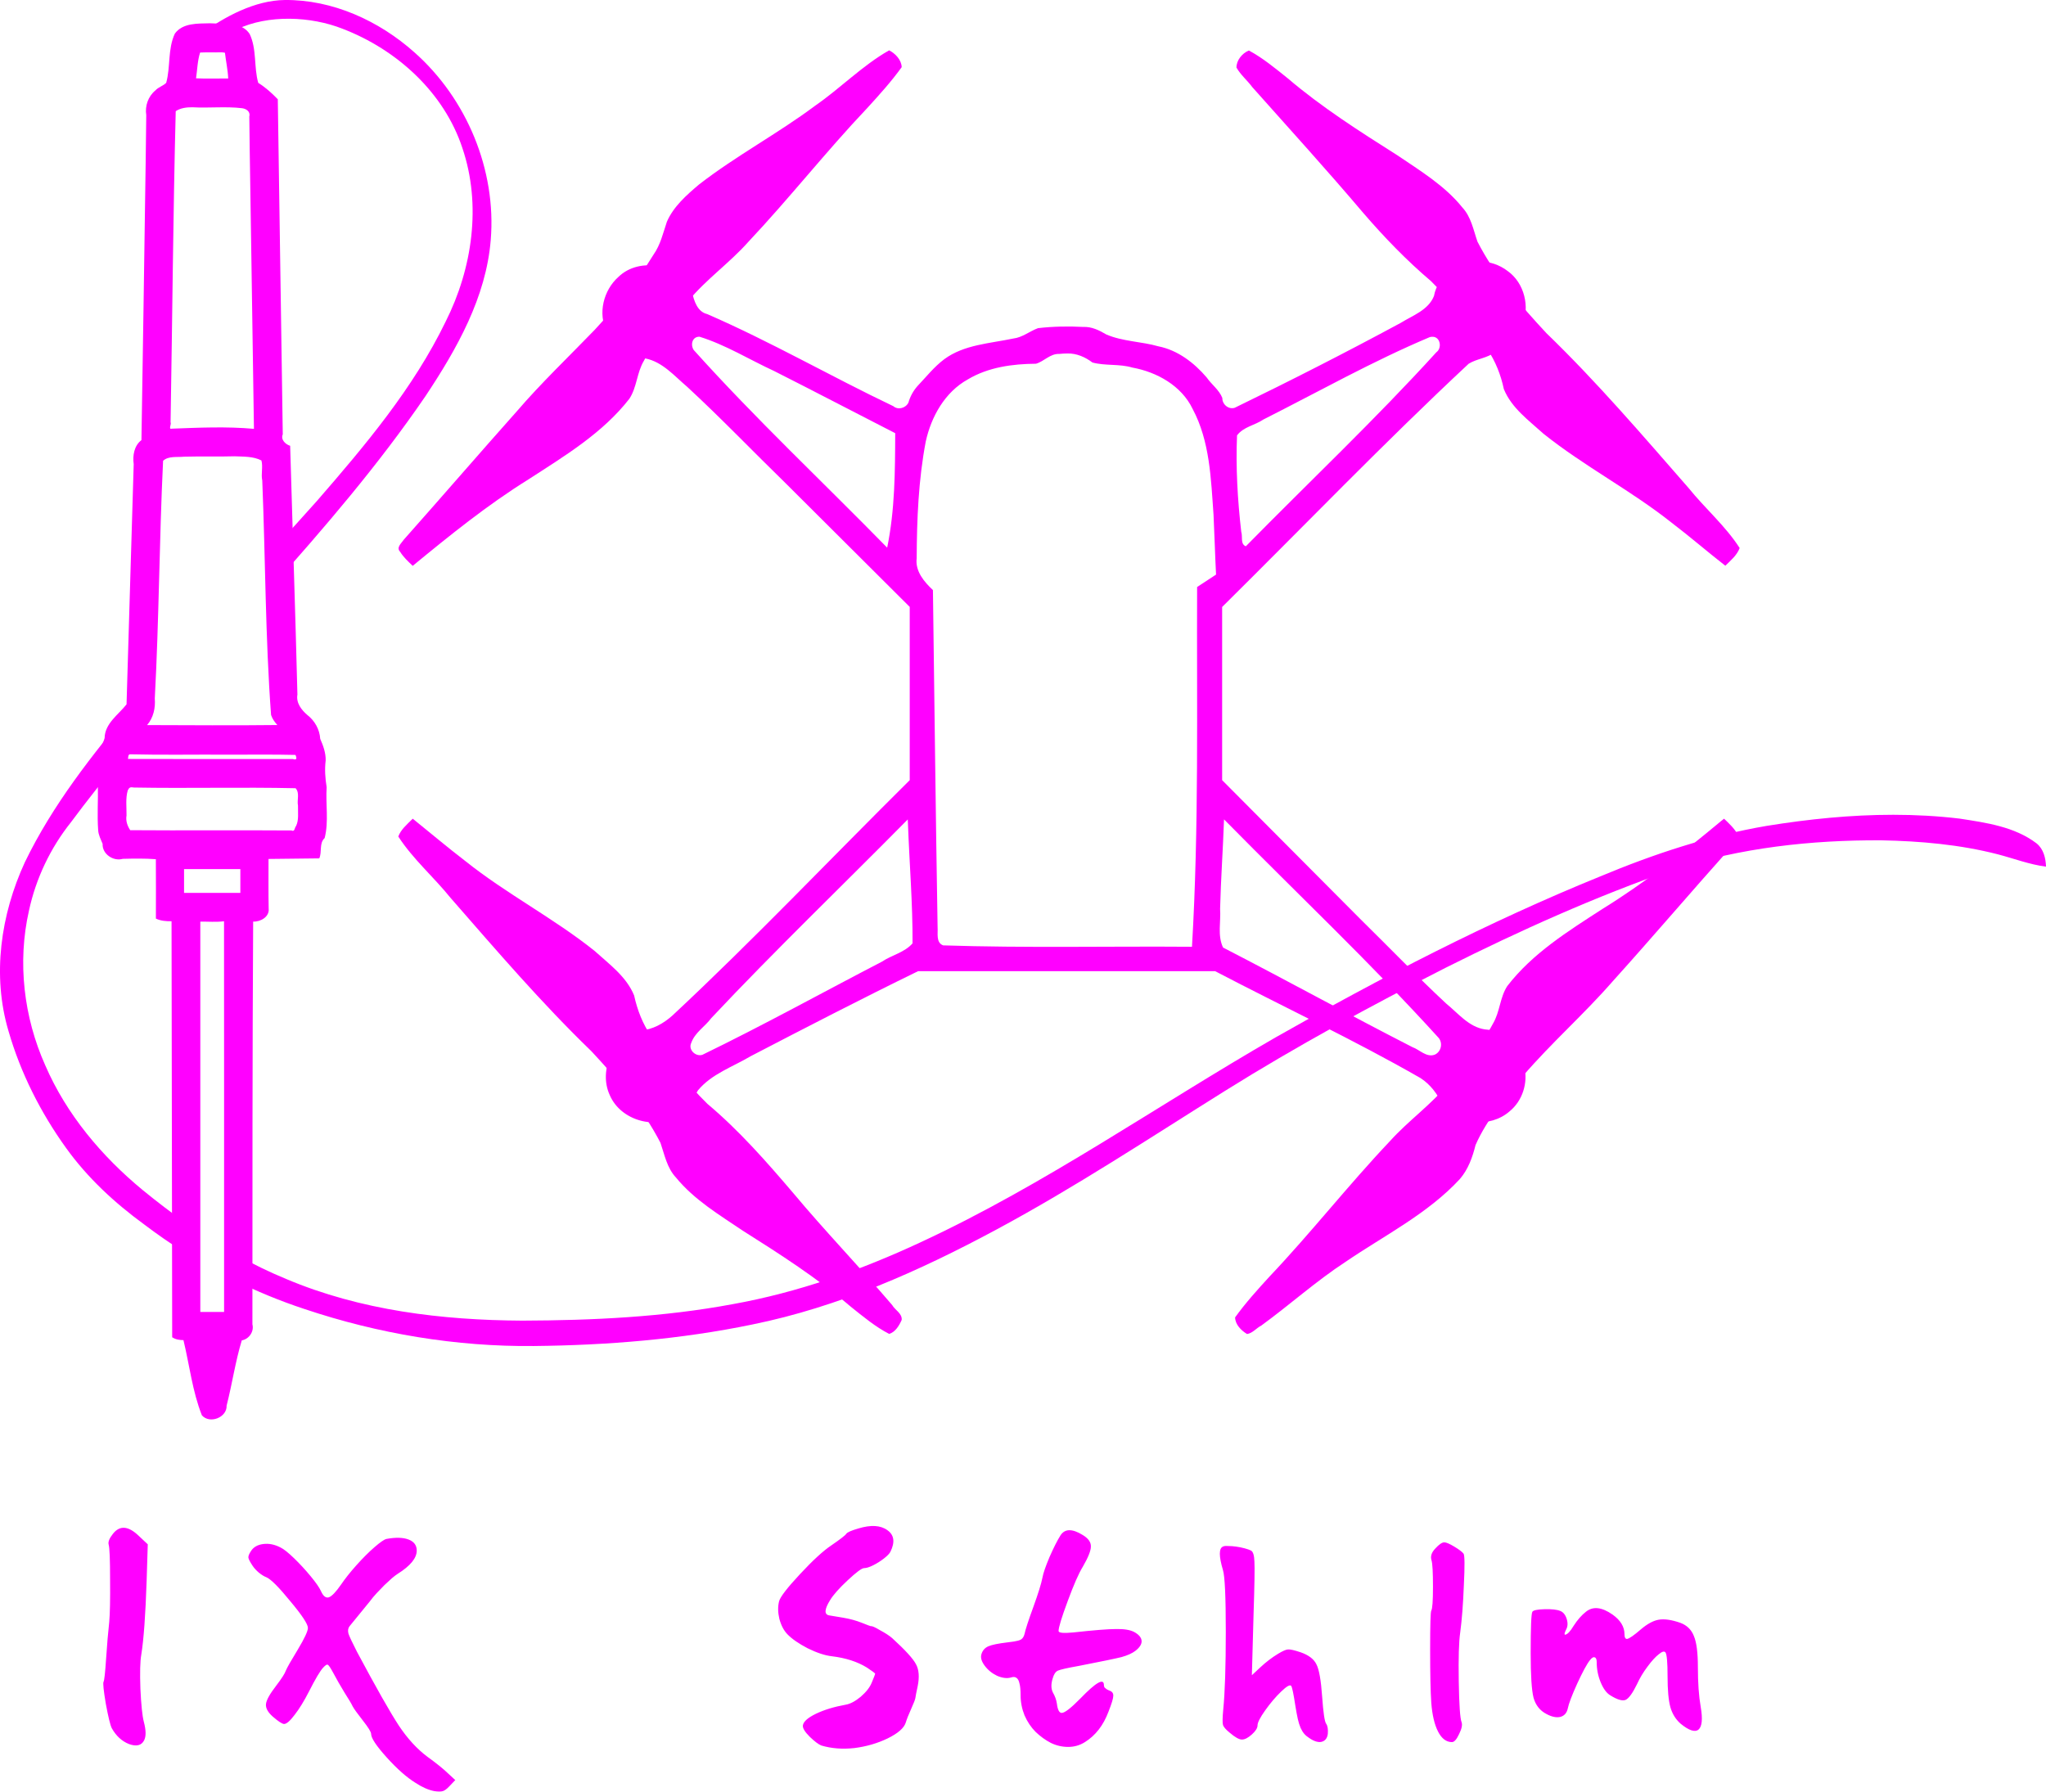
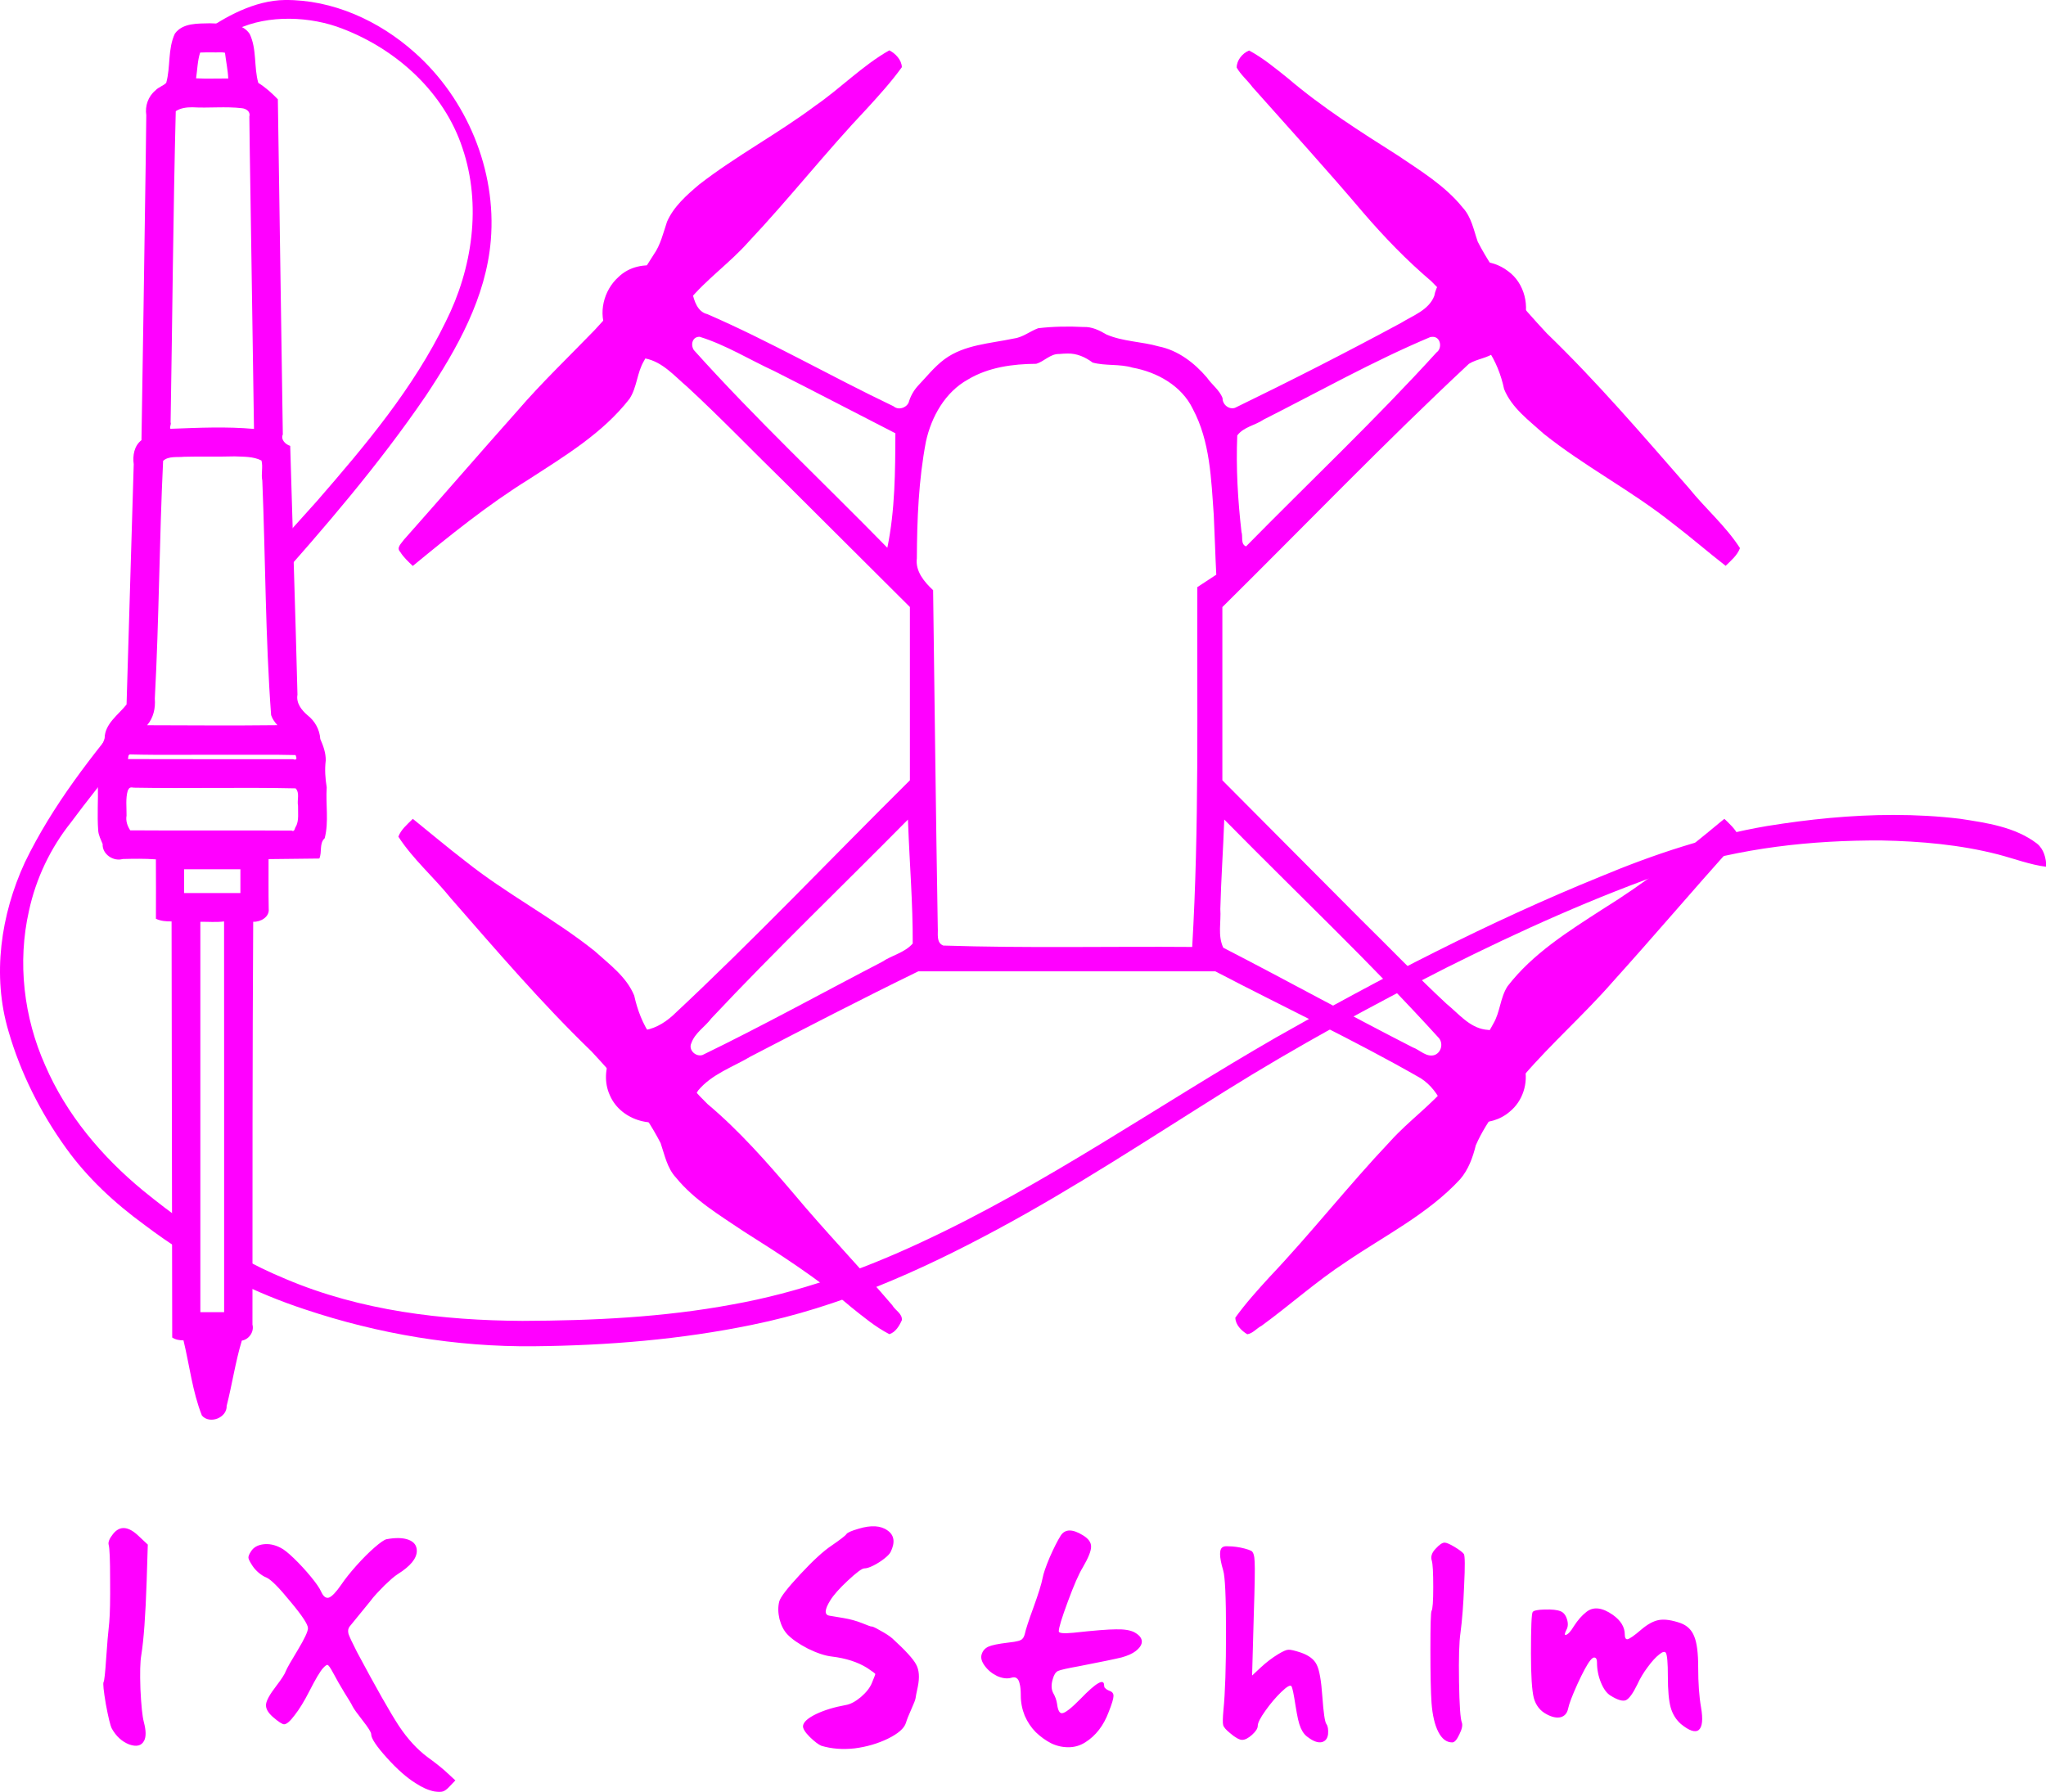
- <svg xmlns="http://www.w3.org/2000/svg" viewBox="0 0 2180.402 1909.547">
+ <svg xmlns="http://www.w3.org/2000/svg" viewBox="0 0 2180 1909">
  <g fill="#f0f">
    <path d="M223.546 24.818c-12.644.352-28.805-.565-37.205 11.006-7.739 16.463-4.475 35.391-9.22 52.44-3.19 3.345-8.329 4.512-11.551 8.15-7.692 6.321-11.227 16.514-9.705 26.287-.71 68.383-2.05 136.763-2.909 205.147-.7 47.08-1.418 94.16-2.22 141.237-7.788 5.94-9.532 16.474-8.251 25.615l-7.632 256.046c-8.707 11.037-23.142 20.394-23.367 35.949-1.712 6.712-6.946 12.47-6.028 19.847.042 10.158 1.18 20.439-1.154 30.393.384 15.987-.865 31.886.309 47.815.262 5.25 2.895 10.112 4.74 14.683-.569 10.851 11.415 18.907 21.464 15.975 11.784-.301 23.55-.48 35.282.383.102 21.095.135 42.191.035 63.287 5.169 2.543 11.023 2.9 16.684 2.847l.672 443.393c3.51 2.426 7.847 3.043 12.017 3.084 6.449 26.676 9.514 54.547 19.627 80.119 8.304 9.563 26.86 2.384 26.375-10.334 5.902-23.062 9.285-46.86 16.158-69.521 7.712-1.315 13.335-9.482 11.328-17.14.039-143.032-.05-286.395.79-429.222 7.797.354 17.545-5.05 16.533-13.898-.347-17.625-.117-35.253-.162-52.88 18.025-.276 36.053-.392 54.08-.61 3.165-6.98-.376-16.036 5.74-21.659 4.54-17.75.904-36.33 2.139-54.162-1.552-9.528-2.234-19.073-1.047-28.549.195-8.076-2.63-15.831-5.801-23.013-.644-10.045-5.769-19.232-13.671-25.391-6.382-5.418-12.231-13.024-10.64-21.853-2.215-88.382-5.238-176.741-7.738-265.116-4.989-1.563-10.315-6.595-7.873-12.22l-5.295-357.135c-6.304-6.535-13.103-12.69-20.84-17.492-4.85-17.021-1.39-35.885-9.173-52.157-7.824-11.819-23.741-11.179-36.237-11.135a99.616 99.616 0 0 1-6.254-.216zm3.397 30.992c4.258.28 8.588-.571 12.785.434 1.052 9.054 3.124 18.712 3.473 27.394-11.43-.088-22.933.447-34.278-.168 1.334-9.084 1.576-19.12 4.342-27.478 4.554-.187 9.124-.26 13.678-.182zm-21.951 58.522c17.546 1.026 35.404-1.085 52.955 1.001 4.453.527 9.156 3.7 7.738 8.772.514 51.867 1.637 103.75 2.281 155.626.893 59.12 1.786 118.24 2.662 177.36-29.149-2.64-58.575-1.285-87.703-.181-3.705 1.123.041-5.282-1.145-6.787 1.9-110.508 2.686-221.276 5.487-331.62 5.06-3.43 11.61-4.21 17.725-4.171zm45.021 372.011c9.699.45 19.91-.03 28.588 4.448 1.845 6.98-.614 14.311.893 21.394 3.403 83.26 3.224 166.785 9.376 249.898 1.32 4.05 3.856 7.57 6.694 10.694-46.273.53-92.549.198-138.822.055 6.758-7.773 9.05-18.315 8.212-28.365 4.552-84.376 4.78-168.986 8.84-253.319 5.819-5.42 15.103-3.567 22.34-4.381 17.96-.502 35.919.11 53.88-.424zM138.665 803.988c34.438.871 69.097.129 103.62.375 24.202.14 48.494-.355 72.638.285 1.31 3.059 1.836 5.996-2.867 4.371-58.555-.047-117.11.13-175.664-.094.322-1.455-.024-5.034 2.273-4.937zm4.155 35.414c57.39 1.046 114.797-.559 172.185.734 4.713 5.136 1.273 12.384 2.566 18.572-.176 7.144 1.09 15.263-2.036 21.667-1.697 1.73-1.233 6.596-4.854 4.784-57.304-.415-114.61.152-171.914-.283-3.104-4.736-4.92-10.06-3.923-15.721.113-8.806-1.17-18.266 1.296-26.657 1.597-3.224 2.536-3.82 6.68-3.096zm83.324 86.957h30v25.334h-60v-25.334h30zm12.6 55.588c.154 119.705.022 240.102.066 360.068v56.344h-25.332V982.318c8.421-.081 16.88.69 25.266-.371z" />
    <path d="M303.369.01c-31.445.373-63.99 17.483-89.313 36.372 12.495 9.393 25.652 3.105 38.293-5.08 33.564-16.057 79.142-13.91 112.682-.66 57.593 22.082 108.1 67.637 127.714 127.108 20.605 60.7 10.613 128.56-17.828 185.046-34.419 71.044-85.756 131.96-137.183 191.164-14.968 16.816-30.12 33.468-45.334 50.065.42.956.793 1.916 1.123 2.644 1.624 3.58 6.74 10.346 2.965 11.42.021 1.073.031 2.146.023 3.22.093.333.177.669.242 1.009.668 3.487.827 7.594-.27 11.03-.023.736-.071 1.465-.24 3.525-.017.21.052.79-.085.628a111.556 111.556 0 0 1-4.47-5.587c-.89 1.585-1.823 3.145-2.644 4.644-.176.322.37-.635.553-.953-.08.225-.152.455-.244.676-.335.8-1.56 3.815-2.416 5.674.051.534.106 1.185.162 1.818l.223.287c.013-.085.022-.21.037-.277.036-.158.05.147.062.406l.14.18c.079.1-.031.304-.15.351-.092.037.028-.2.022-.3a20.018 20.018 0 0 1-.012-.231l-.1-.129c-.046.302-.084.65-.115 1.05.06.973.086 1.914.008 2.618-.015.14-.033.27-.048.408 58.83-65.984 116.488-132.998 166.388-206.092 33.327-50.155 64.47-105.134 69.422-166.293 6.142-74.337-25.468-150.573-81.455-200.054C403.877 22.164 354.488-.526 303.369.009zM296.46 598.1c-.133.037-.312.093-.449.132 0 .398-.017.81-.059 1.246l.282.897c.15-.612.244-1.278.242-2.04 0-.083-.014-.154-.016-.236zm-1.986.587l-.26.076c.436 1.052.888 2.097 1.334 3.145l.002-.006-1.076-3.215zm1.076 3.215l.014.043.025.06c.241-.395.434-.837.578-1.328l-.234-1.031a21.07 21.07 0 0 1-.383 2.256zm.014.043l-.016-.037c-.019.085-.036.172-.056.26.033-.05.062-.105.093-.157l-.021-.066zm.941.217c-.002.08 0 .161-.002.242 0 .024-.036.8-.078 1.568.223.516.433 1.037.658 1.551.145.331-.04-.721-.058-1.082l-.52-2.28zm-9.79 2.494c-.035.081-.065.157-.1.24.087.005.17.006.257.01-.049-.08-.11-.171-.158-.25zm-.694 2.867c-.424 2.416-.96 4.82-1.54 7.22 1.859-1.522 2.253-3.995 1.991-6.646l-.451-.574zm.894 14.478c-.177.385-.33.69-.462.94l.402.518c.03-.487.055-.973.06-1.458zm-135.04 118.436a1664.225 1664.225 0 0 0-10.217 12.201C98.295 804.354 56.019 857.968 26.517 918.98.775 974.745-8.608 1039.598 9.091 1099.08c12.857 44.518 34.214 86.867 61.301 124.47 22.754 31.729 51.712 58.52 83.207 81.5a599.984 599.984 0 0 0 42.174 29.246c-.077-.373-.138-.643-.23-1.12-.09-.464-.021-.944-.042-1.415-.023-.52-.085-1.041-.138-1.562-.657-1.022-.769-1.19-1.723-3.012-.022-.041-.04-.172-.008-.139.4.393.81.779 1.209 1.174-.903-2.438-1.486-4.987-2.244-7.476.048-.106.092-.213.139-.319-.067-.657.013-1.02.359-.816.206-.471.415-.94.646-1.399.126-.248.318-.458.477-.687.025-.01.062 0 .076-.017.318-.487.588-1.005.908-1.49.284-.43 1.045-1.398 1.377-1.827.452-.607.884-1.23 1.354-1.824.182-.23.405-.424.6-.644.396-.45.786-.906 1.177-1.36-.152-.808-.225-1.582-.332-2.468-.03-.337-.11-.673-.09-1.01.05-.8.136-1.596.239-2.39-16.232-11.351-31.99-23.385-47.284-35.9-43.79-36.092-81.42-80.775-104.048-133.171-22.912-51.275-29.78-109.8-17.346-164.71 7.401-34.378 22.859-66.88 44.8-94.359 16.744-22.571 34.226-44.568 52.122-66.23a53.89 53.89 0 0 1 1.01-3.979l.006-.035c-.181.477-.316.848-.528 1.395.134-.557.393-1.376.697-2.254.07-.38.128-.586.196-.523.273-.764.556-1.532.824-2.19.332-1.126 1.17-3.438 2.018-5.603.147-.57.422-1.216.763-1.9.095-.23.161-.368.246-.565.26-2.002 1.305-3.45 2.946-4.442.07-.094.138-.177.209-.271 1.03-1.554 2.156-3.215 3.304-4.711.758-2.726 2.527-4.951 4.63-6.934.087-.235.23-.564.357-.869-.203.148-.403.298-.612.438-.643.43.276-.63 1.088-1.586.329-.74.642-1.413.73-1.574.854-1.562 1.47-2.577 2.048-3.405-.019-.052-.035-.105-.055-.156-.454-1.189-.982-2.356-1.276-3.598-.288-1.627-.42-2.113-.466-3.056-.681-3.77 1.522-8.661 2.54-11.264.266-.678.515-1.362.772-2.043.123-.432.882-3.102.965-3.414.632-2.367 1.175-4.755 1.691-7.148zm-15.926 49.592a46.32 46.32 0 0 0-2.237 3.295c-.008.044-.011.076-.023.133.05-.071.084-.132.137-.206.102-.183.206-.381.306-.52.538-.735 1.183-1.706 1.864-2.731l-.047.029zm-2.123 3.222c-.05.09-.099.155-.149.254-.04.185-.094.4-.18.713.68-.534 1.495-1.319 2.354-2.183.39-.564.792-1.103 1.19-1.616-.1-.112-.2-.234-.3-.341.1-.151.25-.423.376-.635-.022.009-.046.016-.067.025-1.255 1.344-2.44 2.696-3.224 3.783zm-.149.254l.012-.048c-.328.47-.574.877-.715 1.205a7.8 7.8 0 0 0-.031.68c.24-.707.486-1.344.734-1.837zm.035-.181c.111-.63-.22.015-.709 1.146-.005.04-.013.077-.017.117.22-.41.462-.831.726-1.263zm-3.736 9.215c-.1.34-.204.69-.182.736a12.2 12.2 0 0 1 .229-.483c.249-.688.473-1.298.654-1.798-.165.284-.421.858-.701 1.545zm.047.253l-.15.413c.037-.047.072-.089.142-.215.167-.304.301-.622.424-.946-.142.224-.28.475-.416.748zm.416-.748c.107-.168.214-.339.324-.474.022-.106.05-.21.07-.317.061-.328.053-.452.004-.449-.12.42-.245.836-.398 1.24zm.324-.474a25.74 25.74 0 0 1-.637 2.482c.306-.475.602-.992.897-1.513.006-.677.05-1.182.142-1.413-.132.143-.27.28-.394.432-.003.004-.005.01-.008.012zm.26.969c-.003.294.024.712.037 1.076.066-.097.132-.193.203-.303l.004-.008.002-.008c.056-.519.123-1.03.197-1.541-.146.267-.295.522-.443.783zm.037 1.076c-.554.805-.958 1.204-1.232 1.326-.472 1.418-.983 2.825-1.461 4.242-.018.12-.02.144-.04.27l1.067-1.29c.57-1.44 1.125-2.886 1.674-4.335l-.008-.213zm-2.732 5.838l.029-.243c-.038.112-.069.225-.106.336.026-.03.05-.063.077-.093zm.824-4.725c-.064.18-.134.347-.196.523-.028.157-.059.324-.101.61a1.1 1.1 0 0 1 .04-.104c.104-.332.201-.663.311-.98-.02-.024-.038-.034-.054-.049zm20.197-46.91c-1.095 1.112-2.186 2.245-3.35 3.015 1.054.137 2.108.262 3.163.391.018-1.14.059-2.277.187-3.406zm3.52 3.84l-.02.008.018.002c0-.004 0-.006.002-.01zm-4.584 12.334l-.282.254c-.07.25-.147.496-.218.746.14-.112.277-.22.418-.33.025-.221.056-.45.082-.67zm-2.358 2.09a30.43 30.43 0 0 1-.652.533c-.217.388-.342.594-.502.867.298-.266.612-.515.918-.774.076-.244.156-.434.236-.626zm1.838 1.845c-.166.162-.329.306-.488.47.152-.116.313-.248.46-.356.003-.007.008-.01.01-.016.006-.033.013-.065.018-.098zm-.027.114a1.024 1.024 0 0 0-.043.234.152.152 0 0 1 .013-.01c.013-.077.028-.154.04-.23l-.01.005zm-.043.234l-.143.103c.047-.032.096-.06.143-.091v-.012zm0 .021c-.175.198-.348.398-.524.594l.147-.07.336-.229c.013-.083.028-.166.04-.25v-.045zm-.524.594l-.193.094-.15.168.279-.19.064-.072zm-.193.094l.473-.527c-.237.164-.473.33-.686.521-.05.087-.05.134.088.066l.125-.06zm-2.662 1.162c-.209.042-1.48 1.24-1.844 1.684.406-.294.795-.497 1.166-.596l.088-.055c.196-.304.397-.604.578-.916.053-.09.052-.125.012-.117zm-8.83 13.402c-.065.188-.2.524-.32.83.02-.028.042-.055.062-.084.077-.218.201-.583.258-.746zm-.89.332c-.421.568-.83 1.12-1.23 1.694l.07.023c.301-.452.748-1.113 1.16-1.717zm-2.737 4.035c-.28.534-.48 1.107-.656 1.69.206-.518.424-.997.662-1.453-.01-.074-.005-.157-.006-.237zm-2.592 6.928c-.091.245-.208.549-.309.815.02-.031.034-.066.059-.094.156-.18.308-.38.459-.58a.49.49 0 0 1-.209-.14zm1888.385 63.61c-45.143-.006-90.365 4.596-134.9 11.818-61.22 10.413-120.358 30.01-177.567 53.924-119.23 48.474-233.84 107.894-345.672 171.453-126.108 72.575-245.786 156.908-378.121 218.307-63.953 29.843-131.048 53.665-200.652 66.117-73.829 13.79-149.16 17.29-224.13 17.549-85.439-.47-172.327-10.857-251.587-44.375-17.949-7.39-35.371-15.907-52.3-25.32-.047.532-.044.475-.1 1.126-.054.731-.095 1.464-.163 2.194-.023.252-.094.499-.11.752-.048.71-.01 1.427-.081 2.136-.08.798-.241 1.587-.37 2.38-1.015 6.289-.604 3.878-2 10.784-.282 1.386-.608 2.763-.847 4.157a37.74 37.74 0 0 0-.367 2.61c24.522 12.18 49.887 22.643 75.895 31.2 78.489 26.336 161.502 40.25 244.36 39.414 78.099-.8 156.32-7.098 232.886-22.959 91.617-18.59 177.995-57.008 260.002-101.146 83.807-45.038 163.206-97.527 243.8-147.94 76.173-47.59 155.155-90.55 235.196-131.244 78.812-39.47 159.398-75.777 242.709-104.719 71.253-23.107 146.623-31.39 221.297-31.007 41.71.811 83.69 4.486 124.181 14.906 17.037 4.442 34.076 10.996 51.39 13.154-.311-9.083-2.56-18.773-10.046-24.787-23.34-17.777-53.594-22.034-81.941-26.397-23.492-2.817-47.116-4.084-70.762-4.087zm-1817.737 436.31c.031.06.051.134.094.182.002-.026.012-.08.014-.108l-.108-.074zm1.149 15.373c-1.54.38-2.975.996-3.963 1.645-.583.383-1.004.952-1.316 1.605l.046.076c1.88-.694 3.7-1.884 5.559-2.76a1.337 1.337 0 0 0-.137-.36c-.069-.122-.012.278-.02.417-.053-.208-.115-.415-.17-.623zm-3.498 12.637c.299.294.617.554.965.746-.326-.22-.647-.47-.965-.746z" />
    <path d="M1833.732 875.488c-40.195 33.525-81.545 65.842-126.124 93.396-36.534 23.623-74.41 47.203-101.323 82.13-7.943 12.186-7.76 27.504-15.252 40.048-12.343 23.453-31.346 42.433-47.048 63.473-18.658 22.865-43.109 39.913-62.785 61.798-44.385 46.892-84.223 97.853-128.663 144.705-12.665 13.852-25.44 27.99-36.305 43.14.164 7.721 6.59 14.014 12.744 17.71 5.896-.864 9.959-6.388 15.17-9.003 30.309-22.099 58.332-47.368 89.818-67.936 41.357-28.205 87.547-51.186 121.8-88.268 8.855-10.267 13.503-23.254 16.696-36.181 12.058-27.563 32.168-50.47 50.658-73.83 30.1-35.046 64.958-65.67 95.303-100.474 42.83-47.481 84.252-96.221 126.9-143.857 2.545-3.57 7.136-7.387 6.975-11.863-3.408-7.112-9.419-12.474-14.986-17.867l-3.578 2.879zM438.972 873.486c-5.46 5.451-11.762 10.678-14.506 18.137 15.658 24.168 37.647 43.008 55.67 65.374 48.696 55.766 96.89 112.058 150.166 163.528 27.75 29.826 54.844 61.181 73.56 97.602 4.39 12.783 6.896 26.667 16.478 36.93 19.439 23.776 46.202 39.812 71.406 56.789 39.648 25.038 79.244 50.462 114.978 80.975 13.013 10.396 26.139 21.388 40.889 28.966 6.64-2.057 10.66-8.979 13.31-14.916.68-6.984-7.14-10.455-10.151-15.866-34.45-40.382-71.366-78.573-105.386-119.333-28.56-33.504-57.696-66.702-91.479-95.098-22.417-21.826-40.976-47.2-59.849-72.035-9.145-13.018-14.905-28.071-18.281-43.514-8.22-20.18-26.618-33.397-42.23-47.566-43.62-34.895-93.992-60.787-137.749-95.768-19.026-14.557-37.288-30.071-55.955-45.08l-.705.709zM1330.906 53.82c-7.147 2.903-13.271 10.444-13.215 18.197 4.401 7.802 11.554 13.655 16.854 20.832 39.669 44.6 79.862 88.742 118.44 134.297 22.242 25.818 46.03 50.454 71.977 72.475 22.376 22.01 41.151 47.34 59.916 72.393 8.785 12.807 14.53 27.488 17.725 42.616 8.157 20.224 26.626 33.47 42.247 47.653 43.402 34.719 93.183 60.36 136.703 94.937 19.422 14.771 37.861 30.783 57.11 45.768 5.764-5.646 12.366-11.084 15.28-18.87-15.159-23.584-36.82-42.093-54.404-63.926-49.133-56.21-97.684-113.051-151.428-164.962-27.763-29.837-54.867-61.21-73.584-97.648-4.371-12.544-6.727-26.366-16.116-36.455-18.667-23.225-44.946-39.157-69.408-55.712-40.122-25.424-80.4-51.009-116.633-81.917-13.262-10.603-26.615-21.73-41.464-29.678zM947.529 53.66c-28.578 16.247-51.68 40.227-78.663 58.885-39.964 29.9-84.333 53.4-123.787 83.992-13.349 11.289-27.312 23.528-34.388 39.814-4.045 11.982-6.826 24.606-14.272 35.114-17.668 29.054-39.686 55.264-62.734 80.164-27.777 28.762-56.773 56.37-82.873 86.717-40.402 45.369-80.083 91.383-120.426 136.796-2.455 3.724-8.443 8.44-4.03 12.906 3.533 5.797 8.621 10.398 13.46 15.073 39.62-32.599 79.627-64.958 123.273-92.096 38.462-24.949 79.063-49.251 107.617-85.994 8.127-12.351 7.903-27.867 15.524-40.547 12.47-23.597 31.64-42.682 47.45-63.873 18.983-23.039 43.75-40.244 63.537-62.518 43.706-46.366 83.149-96.691 127.038-142.977 12.792-13.991 25.564-28.13 36.656-43.507-.163-7.725-6.846-14.7-13.382-17.95z" />
    <path d="M1575.685 278.74c-21.106.452-43.64 14.857-47.494 36.697-5.935 15.101-22.736 20.786-35.44 28.703-58.271 31.474-117.321 61.556-176.879 90.479-6.652 2.163-13.446-3.673-13.242-10.47-3.419-8.668-11.534-14.315-16.72-21.876-13.367-15.645-30.837-29.05-51.38-33.126-18.138-5.198-37.946-5.093-55.514-12.632-7.56-4.49-15.691-8.487-24.725-8.05-15.775-.85-32.22-.554-48.106 1.308-8.983 3.3-16.615 9.931-26.428 11.064-24.833 5.27-52.265 6.425-73.365 21.957-10.907 8.129-19.371 18.972-28.704 28.76a45.15 45.15 0 0 0-9.581 17.563c-2.84 5.849-11.013 8.241-16.117 3.805-66.591-31.724-130.616-68.749-198.268-98.133-10.659-2.513-14.133-14.214-16.223-23.54-12.468-29.254-55.564-38.304-78.466-16.087-15.915 14.218-22.12 38.863-12.428 58.318 7.064 16.256 23.668 27.102 41.13 28.55 18.427 3.694 30.986 18.786 44.645 30.325 36.07 33.303 70.022 68.812 105.193 103.052 44 43.795 87.92 87.671 131.917 131.47v184.667c-84.326 83.584-166.052 169.835-252.877 250.854-9.48 8.5-21.11 15.097-34.032 15.975-28.842 6.683-45.057 42.198-32.798 68.802 11.638 27.398 49.7 37.916 73.878 20.76 9.571-5.822 14.383-16.525 20.153-25.768 14.573-17.57 37.028-25.01 56.1-36.356 59.218-30.774 118.629-61.478 178.54-90.696h316.461c72.912 38.146 147.594 73.015 218.975 114.008 10.374 6.724 18.028 16.856 23.1 27.974 15.865 22.38 51.168 25.444 71.67 7.516 13.92-11.274 19.858-30.49 15.828-47.668-3.861-20.16-21.033-38.642-42.05-39.735-17.134-2.562-28.458-17.157-41.148-27.451-31.233-29.029-60.715-59.88-91.15-89.733-49.32-49.417-98.425-99.049-147.717-148.493V646.957c87.472-86.526 172.762-175.298 262.73-259.258 8.842-5.486 19.934-5.934 28.232-12.513 12.054-6.251 24.859-14.408 28.99-28.183 8.155-19.933 2.254-45.322-15.659-58.115-8.8-6.759-19.916-10.516-31.031-10.148zm-830.219 80.156c27.941 8.657 53.13 24.413 79.565 36.583 43.148 21.777 85.945 44.244 128.986 66.231-.137 40.769-.304 81.905-8.564 122.008-68.706-70.225-140.508-137.535-206.163-210.666-3.675-5.563-1.692-14.305 6.176-14.156zm781.436.059c8.253.243 9.957 12.173 3.813 16.51-65.004 71.522-135.33 137.905-203.044 206.8-6.082-2.327-3.181-10.548-4.875-15.369-3.932-34.104-5.923-68.495-4.506-102.82 6.781-9.19 19.056-10.738 28.052-16.918 58.9-29.718 116.58-62.25 177.456-87.871a11.69 11.69 0 0 1 3.104-.332zm-389.297 17.808c9.75-.28 19.044 3.912 26.623 9.637 13.893 3.702 28.582 1.24 42.468 5.372 26.148 4.752 52.33 19.253 64.223 43.98 18.515 34.553 19.582 74.853 22.34 113.05 1.049 21.206 1.575 42.436 2.678 63.64-6.729 4.411-13.459 8.82-20.188 13.23-.523 127.824 2.061 255.782-5.47 383.462-88.398-.698-176.927 1.415-265.243-1.498-7.749-3.102-5.367-12.666-5.841-19.072-2.06-119.867-3.352-239.746-4.971-359.62-9.357-8.72-19.095-20.21-17.319-33.93.186-41.63 1.87-83.54 9.683-124.51 5.843-26.504 20.398-52.556 44.743-66.069 21.778-13.09 47.733-16.579 72.705-16.742 8.672-2.479 15.032-10.827 24.7-10.451 2.943-.352 5.908-.44 8.869-.479zm170.06 499.834c75.296 76.506 153.477 150.278 225.631 229.809 4.545 5.769 2.406 14.893-4.427 17.781-8.806 3.114-16.056-5.396-23.66-8.076-67.67-34.608-134.229-71.334-201.796-106.147-6.16-12.936-2.182-27.593-3.16-41.29.793-31.795 3.09-63.529 4.176-95.313l3.236 3.236zm-340.062 1.35c1.564 42.516 5.092 84.977 4.892 127.547-8.579 9.798-22.084 12.43-32.607 19.49-63.774 33.122-126.716 67.94-191.371 99.3-7.136 2.323-15.372-5.448-11.88-12.646 3.848-11.083 14.61-17.37 21.37-26.465 67.977-72.365 139.66-141.103 209.377-211.767l.219 4.54z" />
    <g aria-label="IX Sthlm" style="line-height:1.25" font-weight="400" font-size="266.667" font-family="Talyz New Roman" letter-spacing="0" word-spacing="0">
      <path d="M1690.12 1717.917q11.175-9.06 28.39 3.02 12.684 9.06 12.684 20.84 0 5.134 2.719 5.134 3.624-.604 14.798-10.269 10.269-8.758 19.028-10.268 9.06-1.51 22.953 3.322 10.57 3.926 14.497 14.195 4.228 9.966 4.228 32.92 0 25.369 3.02 42.584 3.322 19.329-2.416 24.161-5.738 4.53-19.027-6.342-7.853-6.947-10.873-17.517-3.02-10.873-3.02-33.222 0-21.443-2.114-25.067-1.812-2.719-7.248 1.812-5.437 4.228-12.081 13.288-6.645 8.759-11.175 18.725-6.946 14.195-12.08 16.611-5.135 2.115-16.31-4.832-6.04-3.624-10.268-13.893-4.228-10.268-4.228-21.443 0-4.53-2.114-5.134-2.115-.906-5.135 3.02-4.832 6.04-13.59 25.068-8.457 18.725-9.967 26.275-1.51 7.248-7.852 9.06-6.343 1.51-14.8-3.02-10.57-5.436-13.892-17.517-3.02-12.08-3.02-47.416 0-41.377 1.812-44.095 1.51-2.416 12.987-2.718 11.476-.302 16.61 1.812 4.833 1.812 6.947 8.457 2.114 6.644-.604 11.476-2.718 5.436-.906 5.436 3.624-.604 9.06-9.664 6.04-9.363 12.987-14.799zM1525.596 1663.252q-2.114-6.342 3.926-12.685 6.04-6.644 9.665-6.644 3.02 0 10.57 4.53 7.551 4.53 9.967 7.55 1.812 2.719.302 33.525-1.208 30.503-3.926 50.738-2.114 14.195-1.51 51.947.604 37.45 3.02 43.49 1.51 4.23-2.718 12.685-3.926 8.457-7.55 8.457-9.061 0-14.8-11.175-5.738-11.174-7.248-30.805-1.208-17.82-1.208-56.78 0-39.262 1.208-41.376 1.812-2.718 1.812-25.37 0-22.953-1.51-28.087zM1303.297 1648.453q1.51-.906 5.437-.604 4.228 0 8.456.604 4.53.604 9.06 1.812 4.531 1.208 6.947 2.416 3.322 1.812 3.624 11.779.604 9.665-.906 55.873l-1.812 65.236 9.06-8.457q9.061-8.456 19.028-14.496 7.55-4.53 10.57-4.53 3.323-.303 13.29 3.02 12.986 4.53 16.912 12.986 4.228 8.155 6.04 34.43 1.813 25.37 4.229 28.692 2.416 3.322 1.812 10.873-.906 6.946-6.645 8.456-5.436 1.208-12.986-3.926-3.323-2.114-5.437-4.53-2.114-2.417-3.926-6.343-1.812-4.228-3.02-9.664-1.208-5.437-2.718-14.8-2.718-17.818-4.228-20.234-1.813-2.719-10.873 6.04-8.758 8.456-16.913 19.933-8.154 11.477-8.154 16.007 0 4.228-6.04 9.665-6.041 5.436-10.571 5.436-4.53 0-12.987-7.249-6.343-5.134-7.249-8.456-.906-3.322.302-16.309 2.719-27.182 2.719-83.055 0-55.873-3.02-65.537-6.645-22.35 0-25.068zM1130.228 1636.372q6.946-10.57 23.557-.302 9.06 5.437 8.758 12.383 0 6.645-8.758 21.745-6.343 10.269-16.007 36.544-9.665 25.974-9.665 31.712 0 3.02 15.705 1.51 32.92-3.624 45.303-3.624 12.685-.302 19.329 3.02 7.852 4.229 8.154 9.665.302 5.134-6.644 10.57-5.134 3.927-14.799 6.645-9.664 2.416-45.302 9.362-18.725 3.323-22.652 5.135-3.624 1.812-5.436 8.456-2.718 8.759.302 14.799 3.322 5.738 4.228 11.779 1.208 9.966 5.135 9.966 4.832 0 19.933-15.403 25.067-25.973 25.067-14.194 0 1.208.604 2.416.906.906 2.114 1.812 1.51.906 3.02 1.51 4.53 1.51 4.229 5.738 0 3.926-5.135 16.913-8.154 21.745-25.067 32.316-8.155 5.134-17.819 5.134-9.665 0-18.423-4.228-8.759-4.53-16.309-11.779-7.248-7.248-11.779-17.517-4.228-10.57-4.228-21.443 0-8.456-1.208-12.685-.906-4.53-3.322-6.04-2.114-1.51-5.739-.302-6.342 1.812-14.798-1.812-8.155-3.926-13.29-10.873-5.133-6.946-3.321-12.382 1.812-5.739 7.248-8.155 5.436-2.416 20.537-4.228 8.155-.906 11.175-1.812 3.322-.906 4.53-2.416 1.51-1.51 2.416-4.833 1.51-7.248 9.363-28.691 7.852-21.745 9.664-31.108 1.208-6.946 7.55-22.047 6.645-15.101 11.78-23.256zM914.823 1629.124q19.933-6.04 30.806 1.812 10.873 7.55 3.322 22.953-1.51 3.02-6.946 7.249-5.437 4.228-11.477 7.248-6.04 3.02-9.665 3.02-3.624 0-17.517 12.987-13.59 12.685-18.725 21.141-9.362 15.101-.604 16.31l14.497 2.415q10.873 1.813 19.933 5.437 9.06 3.624 9.665 3.624 1.51-.604 9.664 4.228 8.457 4.53 12.987 8.457 20.84 19.027 25.37 27.785 4.832 8.759 1.812 23.558-2.114 9.664-2.416 12.382-.302 2.416-4.53 11.779-4.229 9.363-5.739 14.497-2.718 8.758-19.33 16.913-16.308 7.852-35.335 10.268-19.027 2.115-35.336-2.718-4.53-1.812-12.383-9.362-7.852-7.853-7.248-12.081.906-6.04 13.893-12.383 13.288-6.342 31.711-9.664 7.249-1.208 16.007-8.457 8.759-7.55 11.779-15.1 3.624-8.76 3.624-9.363 0-.906-8.758-6.644-15.101-9.363-37.45-12.081-10.873-1.208-25.672-8.457-14.497-7.55-21.745-15.1-5.738-6.04-8.457-16.31-2.416-10.268-.302-18.725 1.812-6.946 22.35-28.993 20.537-22.047 33.221-30.504 14.497-9.967 16.007-12.383 1.51-2.416 12.987-5.738zM411.795 1640.299q14.798-2.718 23.557.604 8.758 3.322 8.758 11.778 0 12.081-20.235 24.766-2.416 1.51-6.342 4.832-3.624 3.322-7.853 7.249-3.926 3.926-8.154 8.456-4.228 4.53-7.55 9.06-17.517 21.444-21.444 26.276-2.416 3.02-1.208 7.852 1.51 4.53 9.06 19.33 30.807 57.685 44.7 78.826 13.892 20.84 30.503 33.222 14.195 10.268 21.745 17.517l7.853 7.248-6.343 6.645q-3.926 4.228-6.946 5.134-3.02.906-9.06 0-9.363-1.812-19.934-8.759-14.194-8.758-30.805-27.181-16.611-18.423-16.611-25.067 0-3.02-8.759-14.195-8.758-11.175-10.872-15.101-1.813-3.926-8.759-14.799-6.644-10.873-12.08-21.141-4.229-7.853-5.739-8.457-1.208-.906-4.832 3.02-4.832 5.135-15.101 25.37-7.853 15.403-15.403 25.067-7.248 9.665-11.175 9.665-3.02 0-12.08-7.853-7.853-6.946-7.249-13.288.604-6.343 10.873-19.631 8.758-11.477 10.269-16.007 1.812-4.53 12.684-22.35 10.873-18.12 10.873-23.255 0-6.04-18.725-28.39-18.423-22.65-25.672-25.671-3.322-1.208-7.852-4.832-4.228-3.625-6.644-7.249-4.229-6.342-4.53-8.758-.303-2.416 2.717-6.947 3.927-6.342 12.987-7.55 9.06-1.208 18.423 3.624 5.134 2.416 14.497 11.477 9.363 9.06 17.819 19.329 8.457 10.269 10.873 15.705 3.624 8.154 8.456 6.644 4.832-1.812 12.987-13.59 6.342-9.363 16.309-20.538 10.268-11.476 19.329-19.329 9.06-7.852 12.685-8.758zM120.334 1634.862q10.872-13.892 27.483 2.115l9.665 9.06-1.208 38.658q-1.812 54.967-5.738 79.129-1.813 10.268-.906 36.242 1.208 25.671 3.624 35.034 3.624 13.59.302 19.933-4.228 8.154-16.007 3.926-11.477-4.53-18.423-16.913-2.416-4.832-6.343-25.973-3.624-21.443-2.416-23.558 1.208-2.114 2.718-24.765t3.323-38.96q1.208-13.591.906-45.303 0-32.014-1.51-37.148-1.208-4.228 4.53-11.477z" style="-inkscape-font-specification:'Talyz New Roman, '" />
    </g>
  </g>
</svg>
